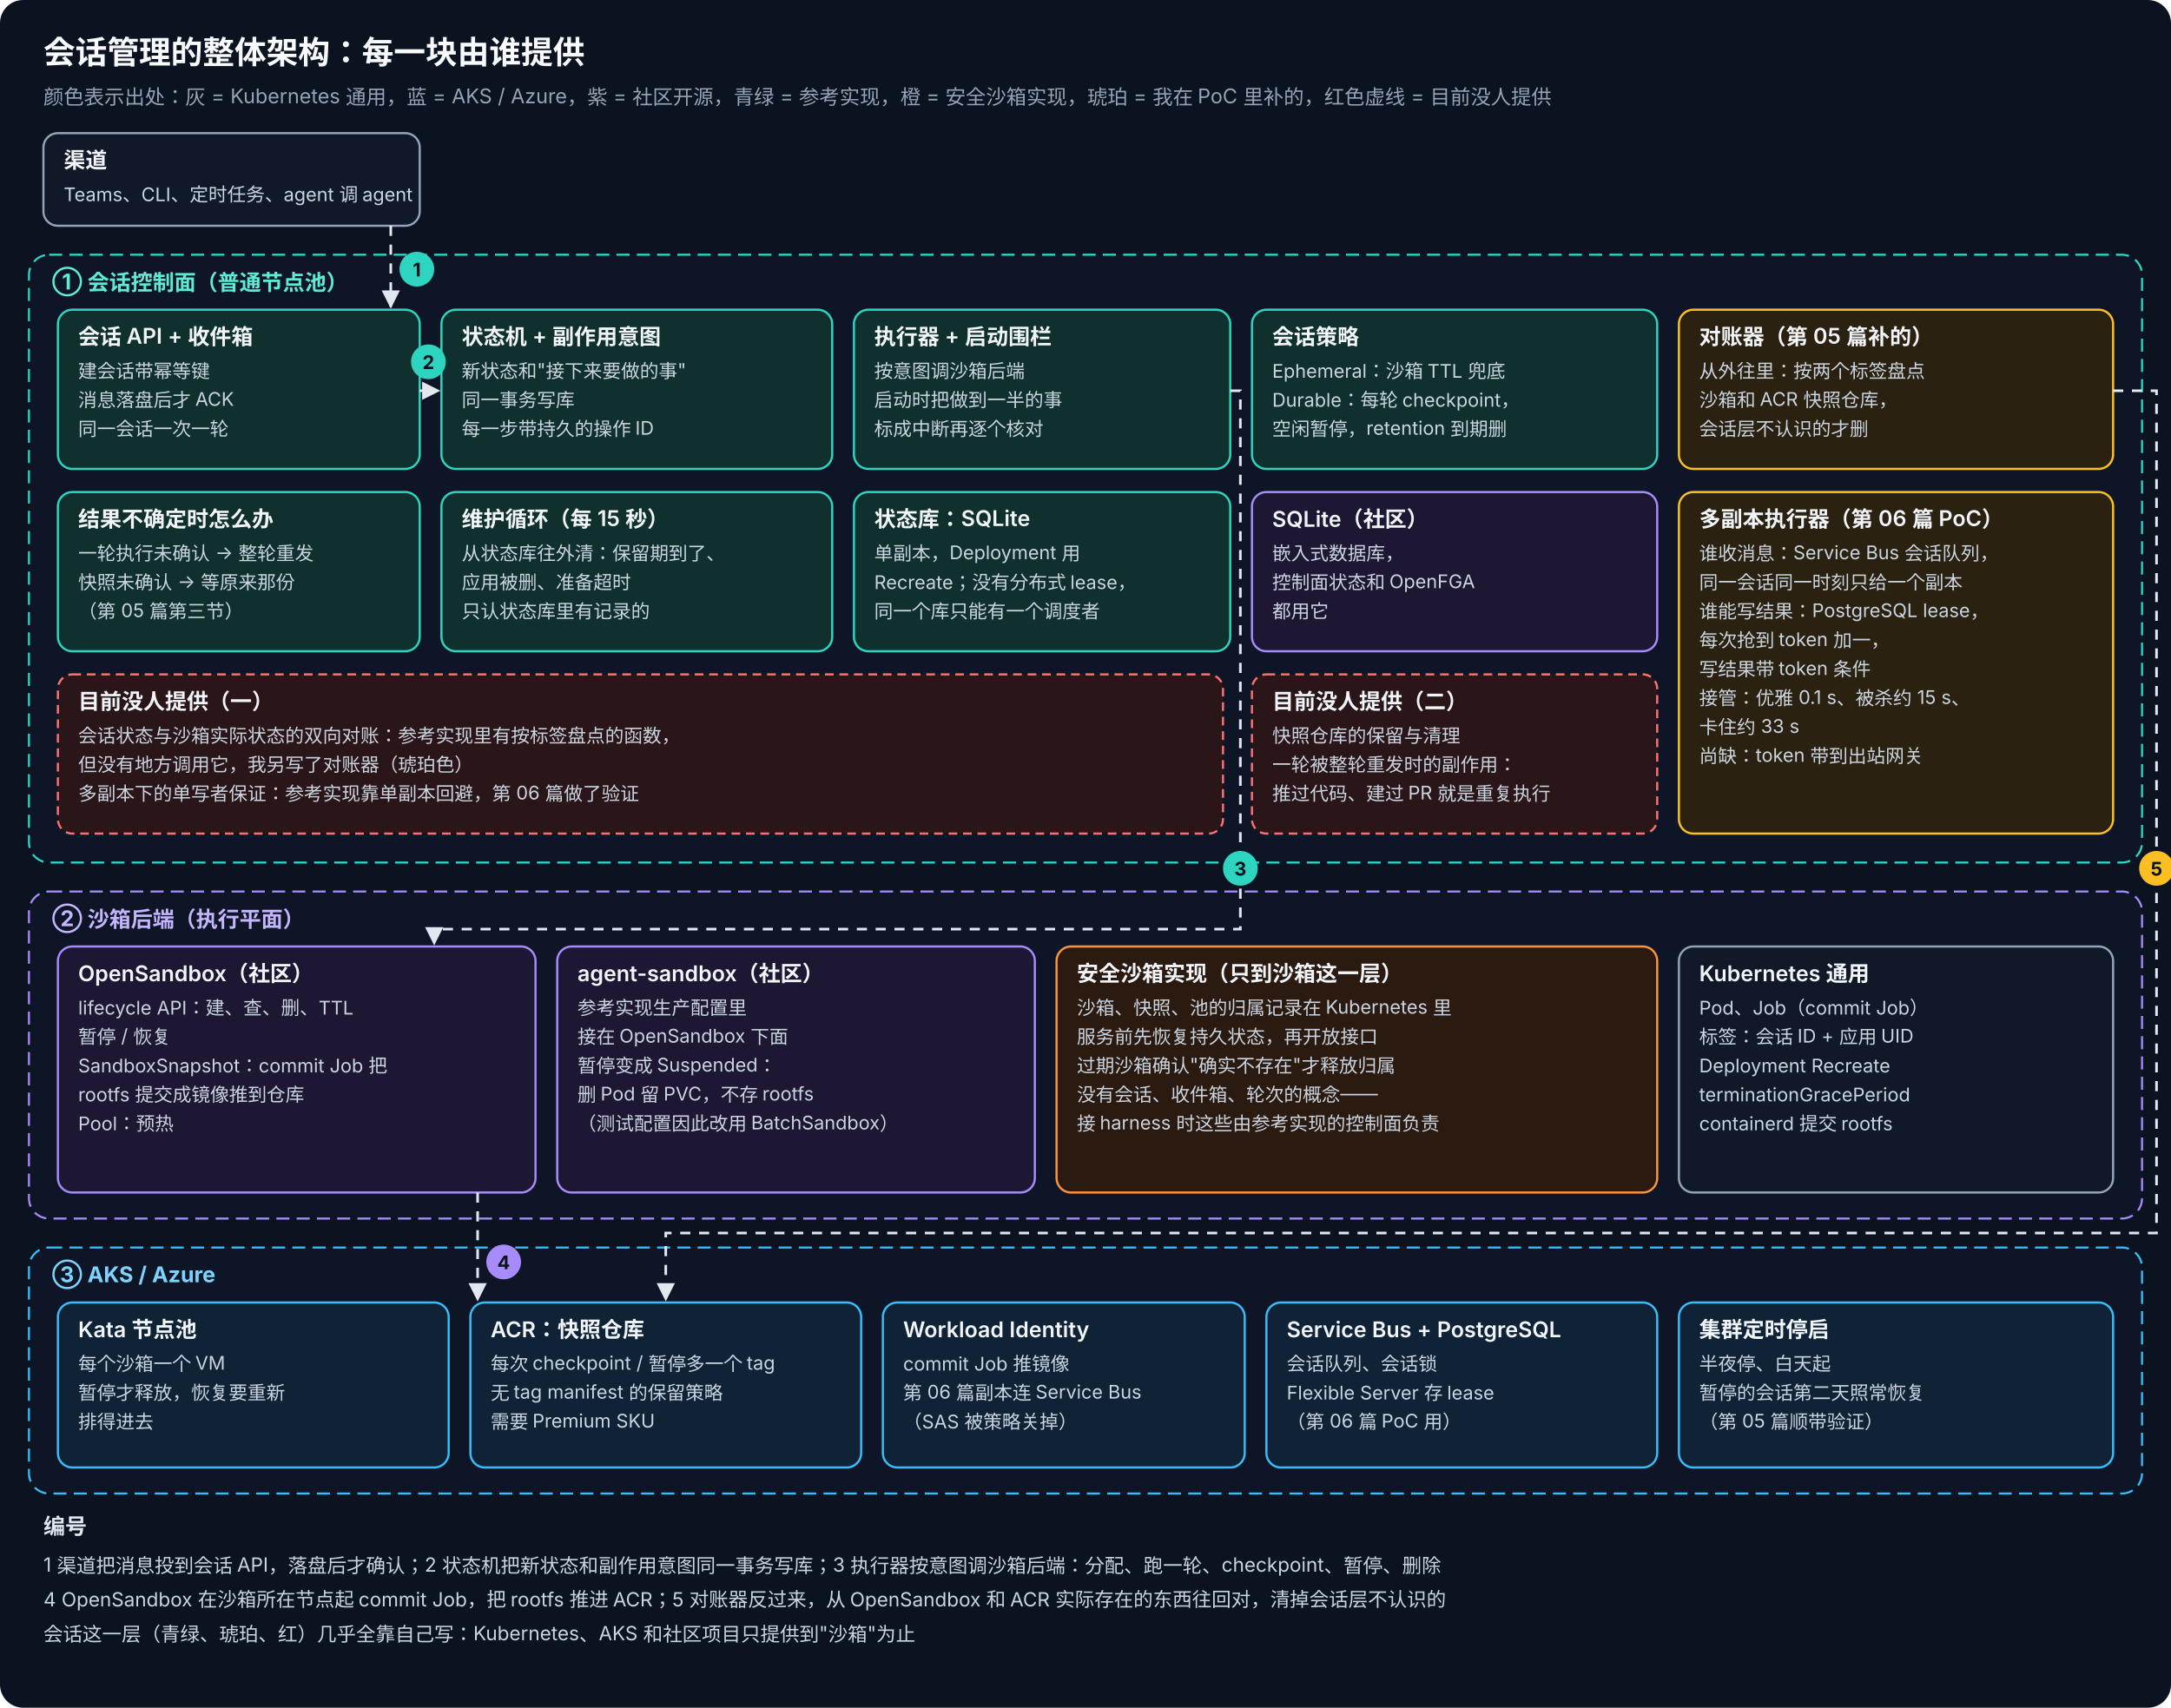
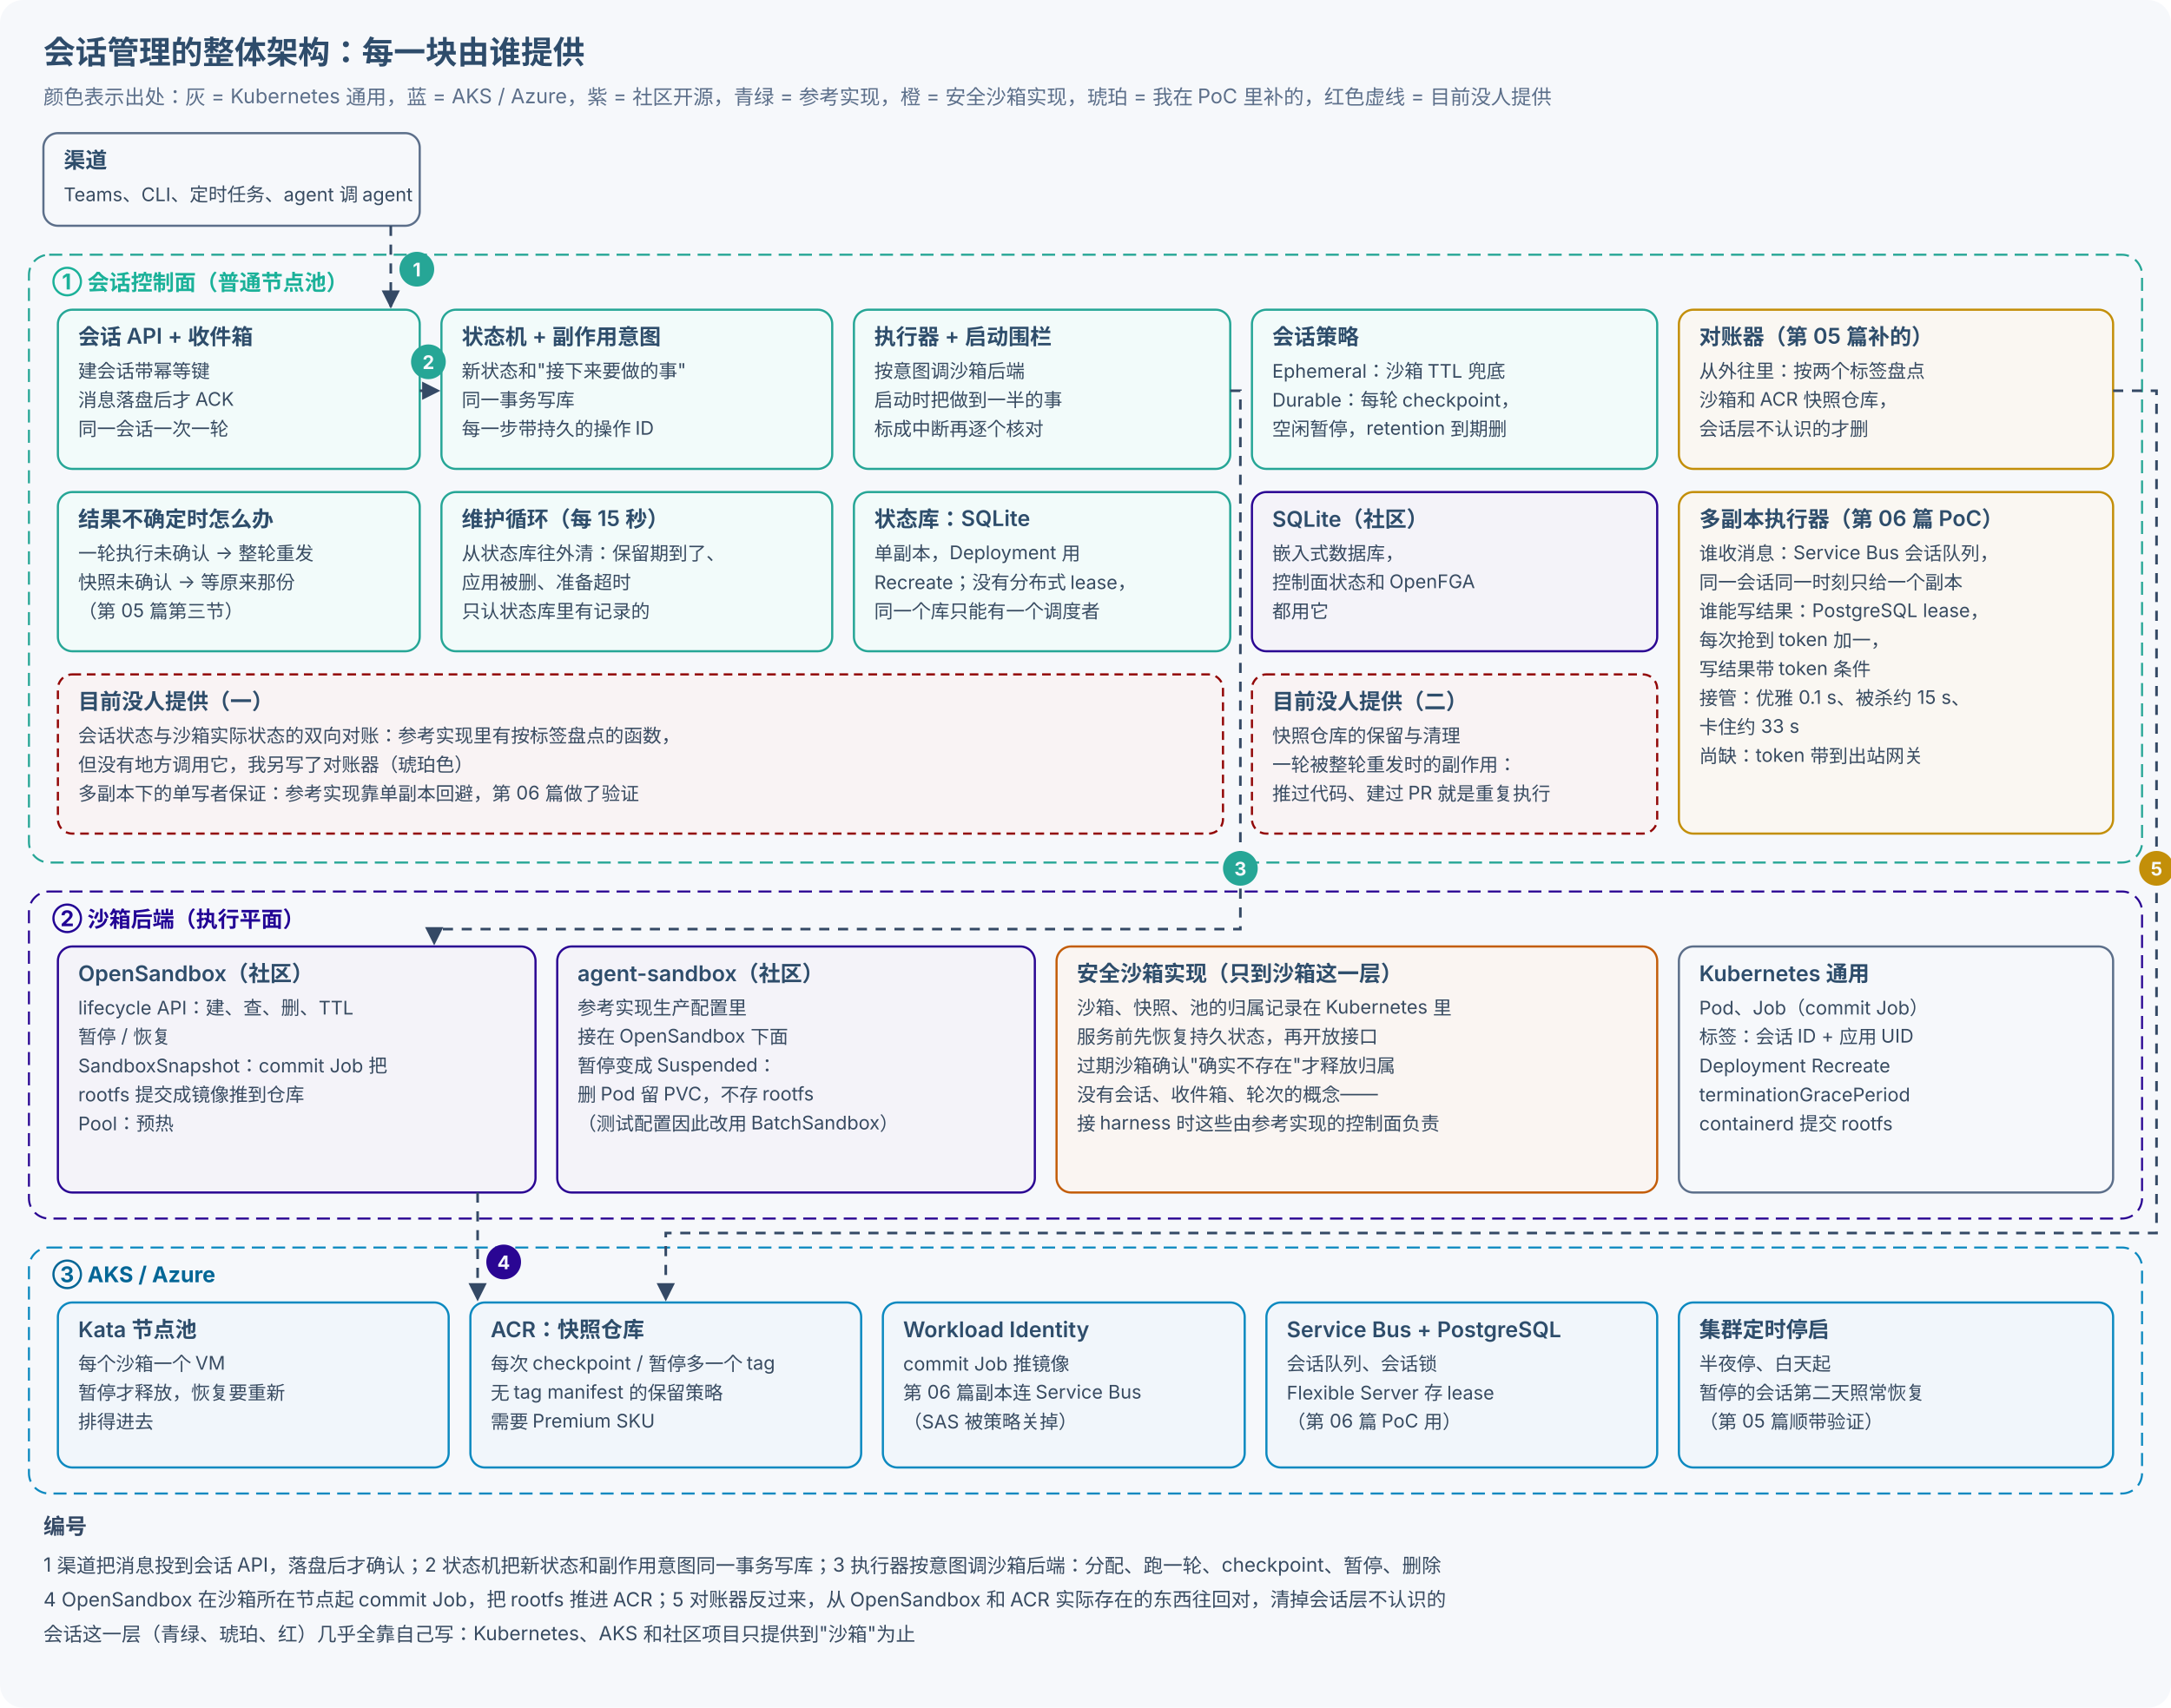
<svg xmlns="http://www.w3.org/2000/svg" viewBox="0 0 1500 1180" width="1500" height="1180" font-family="-apple-system, 'PingFang SC', 'Microsoft YaHei', 'Segoe UI', sans-serif">
  <defs>
    <marker id="a" viewBox="0 0 10 10" refX="9" refY="5" markerWidth="7" markerHeight="7" orient="auto-start-reverse">
-       <path d="M0,0 L10,5 L0,10 z" fill="#e2e8f0" />
+       <path d="M0,0 L10,5 L0,10 z" fill="#344965" />
    </marker>
-     <style>.title{fill:#f8fafc;font-size:22px;font-weight:700}.sub{fill:#94a3b8;font-size:14px}.h{fill:#f1f5f9;font-size:15px;font-weight:600}.t{fill:#cbd5e1;font-size:13px}.zl{font-size:15px;font-weight:700}.fl{fill:none;stroke:#e2e8f0;stroke-width:1.8;stroke-dasharray:7 6;animation:d 1.3s linear infinite}.bn{fill:#0b1220;font-size:13px;font-weight:700;text-anchor:middle}.lg{fill:#cbd5e1;font-size:13.5px}.lgh{fill:#e2e8f0;font-size:15px;font-weight:600}.pulse{animation:p 2.2s ease-in-out infinite}@keyframes d{to{stroke-dashoffset:-26}}@keyframes p{0%,100%{stroke-opacity:1}50%{stroke-opacity:.3}}</style>
+     <style>.title{fill:#2e4c6b;font-size:22px;font-weight:700}.sub{fill:#5c6f8a;font-size:14px}.h{fill:#2e4d6b;font-size:15px;font-weight:600}.t{fill:#384b61;font-size:13px}.zl{font-size:15px;font-weight:700}.fl{fill:none;stroke:#344965;stroke-width:1.8;stroke-dasharray:7 6;animation:d 1.3s linear infinite}.bn{fill:#f6f8fb;font-size:13px;font-weight:700;text-anchor:middle}.lg{fill:#384b61;font-size:13.5px}.lgh{fill:#344965;font-size:15px;font-weight:600}.pulse{animation:p 2.2s ease-in-out infinite}@keyframes d{to{stroke-dashoffset:-26}}@keyframes p{0%,100%{stroke-opacity:1}50%{stroke-opacity:.3}}</style>
  </defs>
-   <rect width="1500" height="1180" rx="16" fill="#0b1220" />
+   <rect width="1500" height="1180" rx="16" fill="#f6f8fb" />
  <text class="title" x="30" y="44">会话管理的整体架构：每一块由谁提供</text>
  <text class="sub" x="30" y="72">颜色表示出处：灰 = Kubernetes 通用，蓝 = AKS / Azure，紫 = 社区开源，青绿 = 参考实现，橙 = 安全沙箱实现，琥珀 = 我在 PoC 里补的，红色虚线 = 目前没人提供</text>
-   <rect x="30" y="92" width="260" height="64" rx="10" fill="#111827" stroke="#94a3b8" stroke-width="1.5" />
+   <rect x="30" y="92" width="260" height="64" rx="10" fill="#f6f8fb" stroke="#5c6f8a" stroke-width="1.5" />
  <text class="h" x="44" y="116">渠道</text>
  <text class="t" x="44" y="139">Teams、CLI、定时任务、agent 调 agent</text>
-   <rect x="20" y="176" width="1460" height="420" rx="14" fill="#0d1526" stroke="#2dd4bf" stroke-width="1.4" stroke-dasharray="9 5" />
-   <text class="zl" x="36" y="200" fill="#5eead4">① 会话控制面（普通节点池）</text>
-   <rect x="40" y="214" width="250" height="110" rx="10" fill="#10302d" stroke="#2dd4bf" stroke-width="1.5" />
+   <rect x="20" y="176" width="1460" height="420" rx="14" fill="#f6f8fb" stroke="#26a696" stroke-width="1.4" stroke-dasharray="9 5" />
+   <text class="zl" x="36" y="200" fill="#1bb199">① 会话控制面（普通节点池）</text>
+   <rect x="40" y="214" width="250" height="110" rx="10" fill="#f2fbfa" stroke="#26a696" stroke-width="1.5" />
  <text class="h" x="54" y="238">会话 API + 收件箱</text>
  <text class="t" x="54" y="261">建会话带幂等键</text>
  <text class="t" x="54" y="281">消息落盘后才 ACK</text>
  <text class="t" x="54" y="301">同一会话一次一轮</text>
-   <rect x="305" y="214" width="270" height="110" rx="10" fill="#10302d" stroke="#2dd4bf" stroke-width="1.5" />
+   <rect x="305" y="214" width="270" height="110" rx="10" fill="#f2fbfa" stroke="#26a696" stroke-width="1.5" />
  <text class="h" x="319" y="238">状态机 + 副作用意图</text>
  <text class="t" x="319" y="261">新状态和"接下来要做的事"</text>
  <text class="t" x="319" y="281">同一事务写库</text>
  <text class="t" x="319" y="301">每一步带持久的操作 ID</text>
-   <rect x="590" y="214" width="260" height="110" rx="10" fill="#10302d" stroke="#2dd4bf" stroke-width="1.5" />
+   <rect x="590" y="214" width="260" height="110" rx="10" fill="#f2fbfa" stroke="#26a696" stroke-width="1.5" />
  <text class="h" x="604" y="238">执行器 + 启动围栏</text>
  <text class="t" x="604" y="261">按意图调沙箱后端</text>
  <text class="t" x="604" y="281">启动时把做到一半的事</text>
  <text class="t" x="604" y="301">标成中断再逐个核对</text>
-   <rect x="865" y="214" width="280" height="110" rx="10" fill="#10302d" stroke="#2dd4bf" stroke-width="1.5" />
+   <rect x="865" y="214" width="280" height="110" rx="10" fill="#f2fbfa" stroke="#26a696" stroke-width="1.5" />
  <text class="h" x="879" y="238">会话策略</text>
  <text class="t" x="879" y="261">Ephemeral：沙箱 TTL 兜底</text>
  <text class="t" x="879" y="281">Durable：每轮 checkpoint，</text>
  <text class="t" x="879" y="301">空闲暂停，retention 到期删</text>
-   <rect x="40" y="340" width="250" height="110" rx="10" fill="#10302d" stroke="#2dd4bf" stroke-width="1.5" />
+   <rect x="40" y="340" width="250" height="110" rx="10" fill="#f2fbfa" stroke="#26a696" stroke-width="1.5" />
  <text class="h" x="54" y="364">结果不确定时怎么办</text>
  <text class="t" x="54" y="387">一轮执行未确认 → 整轮重发</text>
  <text class="t" x="54" y="407">快照未确认 → 等原来那份</text>
  <text class="t" x="54" y="427">（第 05 篇第三节）</text>
-   <rect x="305" y="340" width="270" height="110" rx="10" fill="#10302d" stroke="#2dd4bf" stroke-width="1.5" />
+   <rect x="305" y="340" width="270" height="110" rx="10" fill="#f2fbfa" stroke="#26a696" stroke-width="1.5" />
  <text class="h" x="319" y="364">维护循环（每 15 秒）</text>
  <text class="t" x="319" y="387">从状态库往外清：保留期到了、</text>
  <text class="t" x="319" y="407">应用被删、准备超时</text>
  <text class="t" x="319" y="427">只认状态库里有记录的</text>
-   <rect x="590" y="340" width="260" height="110" rx="10" fill="#10302d" stroke="#2dd4bf" stroke-width="1.5" />
+   <rect x="590" y="340" width="260" height="110" rx="10" fill="#f2fbfa" stroke="#26a696" stroke-width="1.5" />
  <text class="h" x="604" y="364">状态库：SQLite</text>
  <text class="t" x="604" y="387">单副本，Deployment 用</text>
  <text class="t" x="604" y="407">Recreate；没有分布式 lease，</text>
  <text class="t" x="604" y="427">同一个库只能有一个调度者</text>
-   <rect x="865" y="340" width="280" height="110" rx="10" fill="#1d1733" stroke="#a78bfa" stroke-width="1.5" />
+   <rect x="865" y="340" width="280" height="110" rx="10" fill="#f4f3f9" stroke="#2a0693" stroke-width="1.5" />
  <text class="h" x="879" y="364">SQLite（社区）</text>
  <text class="t" x="879" y="387">嵌入式数据库，</text>
  <text class="t" x="879" y="407">控制面状态和 OpenFGA</text>
  <text class="t" x="879" y="427">都用它</text>
-   <rect x="1160" y="214" width="300" height="110" rx="10" fill="#2a2110" stroke="#fbbf24" stroke-width="1.5" />
+   <rect x="1160" y="214" width="300" height="110" rx="10" fill="#faf7f2" stroke="#c38f09" stroke-width="1.5" />
  <text class="h" x="1174" y="238">对账器（第 05 篇补的）</text>
  <text class="t" x="1174" y="261">从外往里：按两个标签盘点</text>
  <text class="t" x="1174" y="281">沙箱和 ACR 快照仓库，</text>
  <text class="t" x="1174" y="301">会话层不认识的才删</text>
-   <rect x="1160" y="340" width="300" height="236" rx="10" fill="#2a2110" stroke="#fbbf24" stroke-width="1.5" />
+   <rect x="1160" y="340" width="300" height="236" rx="10" fill="#faf7f2" stroke="#c38f09" stroke-width="1.5" />
  <text class="h" x="1174" y="364">多副本执行器（第 06 篇 PoC）</text>
  <text class="t" x="1174" y="387">谁收消息：Service Bus 会话队列，</text>
  <text class="t" x="1174" y="407">  同一会话同一时刻只给一个副本</text>
  <text class="t" x="1174" y="427">谁能写结果：PostgreSQL lease，</text>
  <text class="t" x="1174" y="447">  每次抢到 token 加一，</text>
  <text class="t" x="1174" y="467">  写结果带 token 条件</text>
  <text class="t" x="1174" y="487">接管：优雅 0.1 s、被杀约 15 s、</text>
  <text class="t" x="1174" y="507">  卡住约 33 s</text>
  <text class="t" x="1174" y="527">尚缺：token 带到出站网关</text>
-   <rect class="pulse" x="40" y="466" width="805" height="110" rx="10" fill="#2a1618" stroke="#f87171" stroke-width="1.5" stroke-dasharray="6 4" />
+   <rect class="pulse" x="40" y="466" width="805" height="110" rx="10" fill="#f9f3f4" stroke="#920707" stroke-width="1.5" stroke-dasharray="6 4" />
  <text class="h" x="54" y="490">目前没人提供（一）</text>
  <text class="t" x="54" y="513">会话状态与沙箱实际状态的双向对账：参考实现里有按标签盘点的函数，</text>
  <text class="t" x="54" y="533">但没有地方调用它，我另写了对账器（琥珀色）</text>
  <text class="t" x="54" y="553">多副本下的单写者保证：参考实现靠单副本回避，第 06 篇做了验证</text>
-   <rect class="pulse" x="865" y="466" width="280" height="110" rx="10" fill="#2a1618" stroke="#f87171" stroke-width="1.5" stroke-dasharray="6 4" />
+   <rect class="pulse" x="865" y="466" width="280" height="110" rx="10" fill="#f9f3f4" stroke="#920707" stroke-width="1.5" stroke-dasharray="6 4" />
  <text class="h" x="879" y="490">目前没人提供（二）</text>
  <text class="t" x="879" y="513">快照仓库的保留与清理</text>
  <text class="t" x="879" y="533">一轮被整轮重发时的副作用：</text>
  <text class="t" x="879" y="553">推过代码、建过 PR 就是重复执行</text>
-   <rect x="20" y="616" width="1460" height="226" rx="14" fill="#0d1526" stroke="#a78bfa" stroke-width="1.4" stroke-dasharray="9 5" />
-   <text class="zl" x="36" y="640" fill="#c4b5fd">② 沙箱后端（执行平面）</text>
-   <rect x="40" y="654" width="330" height="170" rx="10" fill="#1d1733" stroke="#a78bfa" stroke-width="1.5" />
+   <rect x="20" y="616" width="1460" height="226" rx="14" fill="#f6f8fb" stroke="#2a0693" stroke-width="1.4" stroke-dasharray="9 5" />
+   <text class="zl" x="36" y="640" fill="#220495">② 沙箱后端（执行平面）</text>
+   <rect x="40" y="654" width="330" height="170" rx="10" fill="#f4f3f9" stroke="#2a0693" stroke-width="1.5" />
  <text class="h" x="54" y="678">OpenSandbox（社区）</text>
  <text class="t" x="54" y="701">lifecycle API：建、查、删、TTL</text>
  <text class="t" x="54" y="721">暂停 / 恢复</text>
  <text class="t" x="54" y="741">SandboxSnapshot：commit Job 把</text>
  <text class="t" x="54" y="761">  rootfs 提交成镜像推到仓库</text>
  <text class="t" x="54" y="781">Pool：预热</text>
-   <rect x="385" y="654" width="330" height="170" rx="10" fill="#1d1733" stroke="#a78bfa" stroke-width="1.5" />
+   <rect x="385" y="654" width="330" height="170" rx="10" fill="#f4f3f9" stroke="#2a0693" stroke-width="1.5" />
  <text class="h" x="399" y="678">agent-sandbox（社区）</text>
  <text class="t" x="399" y="701">参考实现生产配置里</text>
  <text class="t" x="399" y="721">接在 OpenSandbox 下面</text>
  <text class="t" x="399" y="741">暂停变成 Suspended：</text>
  <text class="t" x="399" y="761">  删 Pod 留 PVC，不存 rootfs</text>
  <text class="t" x="399" y="781">（测试配置因此改用 BatchSandbox）</text>
-   <rect x="730" y="654" width="415" height="170" rx="10" fill="#2a1a10" stroke="#fb923c" stroke-width="1.5" />
+   <rect x="730" y="654" width="415" height="170" rx="10" fill="#faf5f2" stroke="#c35d09" stroke-width="1.5" />
  <text class="h" x="744" y="678">安全沙箱实现（只到沙箱这一层）</text>
  <text class="t" x="744" y="701">沙箱、快照、池的归属记录在 Kubernetes 里</text>
  <text class="t" x="744" y="721">服务前先恢复持久状态，再开放接口</text>
  <text class="t" x="744" y="741">过期沙箱确认"确实不存在"才释放归属</text>
  <text class="t" x="744" y="761">没有会话、收件箱、轮次的概念——</text>
  <text class="t" x="744" y="781">接 harness 时这些由参考实现的控制面负责</text>
-   <rect x="1160" y="654" width="300" height="170" rx="10" fill="#111827" stroke="#94a3b8" stroke-width="1.5" />
+   <rect x="1160" y="654" width="300" height="170" rx="10" fill="#f6f8fb" stroke="#5c6f8a" stroke-width="1.5" />
  <text class="h" x="1174" y="678">Kubernetes 通用</text>
  <text class="t" x="1174" y="701">Pod、Job（commit Job）</text>
  <text class="t" x="1174" y="721">标签：会话 ID + 应用 UID</text>
  <text class="t" x="1174" y="741">Deployment Recreate</text>
  <text class="t" x="1174" y="761">terminationGracePeriod</text>
  <text class="t" x="1174" y="781">containerd 提交 rootfs</text>
-   <rect x="20" y="862" width="1460" height="170" rx="14" fill="#0d1526" stroke="#38bdf8" stroke-width="1.4" stroke-dasharray="9 5" />
-   <text class="zl" x="36" y="886" fill="#7dd3fc">③ AKS / Azure</text>
-   <rect x="40" y="900" width="270" height="114" rx="10" fill="#0f2236" stroke="#38bdf8" stroke-width="1.5" />
+   <rect x="20" y="862" width="1460" height="170" rx="14" fill="#f6f8fb" stroke="#0c89c0" stroke-width="1.4" stroke-dasharray="9 5" />
+   <text class="zl" x="36" y="886" fill="#036696">③ AKS / Azure</text>
+   <rect x="40" y="900" width="270" height="114" rx="10" fill="#f1f6fb" stroke="#0c89c0" stroke-width="1.5" />
  <text class="h" x="54" y="924">Kata 节点池</text>
  <text class="t" x="54" y="947">每个沙箱一个 VM</text>
  <text class="t" x="54" y="967">暂停才释放，恢复要重新</text>
  <text class="t" x="54" y="987">排得进去</text>
-   <rect x="325" y="900" width="270" height="114" rx="10" fill="#0f2236" stroke="#38bdf8" stroke-width="1.5" />
+   <rect x="325" y="900" width="270" height="114" rx="10" fill="#f1f6fb" stroke="#0c89c0" stroke-width="1.5" />
  <text class="h" x="339" y="924">ACR：快照仓库</text>
  <text class="t" x="339" y="947">每次 checkpoint / 暂停多一个 tag</text>
  <text class="t" x="339" y="967">无 tag manifest 的保留策略</text>
  <text class="t" x="339" y="987">需要 Premium SKU</text>
-   <rect x="610" y="900" width="250" height="114" rx="10" fill="#0f2236" stroke="#38bdf8" stroke-width="1.5" />
+   <rect x="610" y="900" width="250" height="114" rx="10" fill="#f1f6fb" stroke="#0c89c0" stroke-width="1.5" />
  <text class="h" x="624" y="924">Workload Identity</text>
  <text class="t" x="624" y="947">commit Job 推镜像</text>
  <text class="t" x="624" y="967">第 06 篇副本连 Service Bus</text>
  <text class="t" x="624" y="987">（SAS 被策略关掉）</text>
-   <rect x="875" y="900" width="270" height="114" rx="10" fill="#0f2236" stroke="#38bdf8" stroke-width="1.5" />
+   <rect x="875" y="900" width="270" height="114" rx="10" fill="#f1f6fb" stroke="#0c89c0" stroke-width="1.5" />
  <text class="h" x="889" y="924">Service Bus + PostgreSQL</text>
  <text class="t" x="889" y="947">会话队列、会话锁</text>
  <text class="t" x="889" y="967">Flexible Server 存 lease</text>
  <text class="t" x="889" y="987">（第 06 篇 PoC 用）</text>
-   <rect x="1160" y="900" width="300" height="114" rx="10" fill="#0f2236" stroke="#38bdf8" stroke-width="1.5" />
+   <rect x="1160" y="900" width="300" height="114" rx="10" fill="#f1f6fb" stroke="#0c89c0" stroke-width="1.5" />
  <text class="h" x="1174" y="924">集群定时停启</text>
  <text class="t" x="1174" y="947">半夜停、白天起</text>
  <text class="t" x="1174" y="967">暂停的会话第二天照常恢复</text>
  <text class="t" x="1174" y="987">（第 05 篇顺带验证）</text>
  <path class="fl" d="M270,156 L270,212" marker-end="url(#a)" />
-   <circle cx="288" cy="186" r="12" fill="#2dd4bf" />
+   <circle cx="288" cy="186" r="12" fill="#26a696" />
  <text class="bn" x="288" y="191">1</text>
  <path class="fl" d="M290,270 L303,270" marker-end="url(#a)" />
-   <circle cx="296" cy="250" r="12" fill="#2dd4bf" />
+   <circle cx="296" cy="250" r="12" fill="#26a696" />
  <text class="bn" x="296" y="255">2</text>
  <path class="fl" d="M850,270 L857,270 L857,642 L300,642 L300,652" marker-end="url(#a)" />
-   <circle cx="857" cy="600" r="12" fill="#2dd4bf" />
+   <circle cx="857" cy="600" r="12" fill="#26a696" />
  <text class="bn" x="857" y="605">3</text>
  <path class="fl" d="M330,824 L330,898" marker-end="url(#a)" />
-   <circle cx="348" cy="872" r="12" fill="#a78bfa" />
+   <circle cx="348" cy="872" r="12" fill="#2a0693" />
  <text class="bn" x="348" y="877">4</text>
  <path class="fl" d="M1460,270 L1490,270 L1490,852 L460,852 L460,898" marker-end="url(#a)" />
-   <circle cx="1490" cy="600" r="12" fill="#fbbf24" />
+   <circle cx="1490" cy="600" r="12" fill="#c38f09" />
  <text class="bn" x="1490" y="605">5</text>
  <text class="lgh" x="30" y="1060">编号</text>
  <text class="lg" x="30" y="1086">1 渠道把消息投到会话 API，落盘后才确认；2 状态机把新状态和副作用意图同一事务写库；3 执行器按意图调沙箱后端：分配、跑一轮、checkpoint、暂停、删除</text>
  <text class="lg" x="30" y="1110">4 OpenSandbox 在沙箱所在节点起 commit Job，把 rootfs 推进 ACR；5 对账器反过来，从 OpenSandbox 和 ACR 实际存在的东西往回对，清掉会话层不认识的</text>
  <text class="lg" x="30" y="1134">会话这一层（青绿、琥珀、红）几乎全靠自己写：Kubernetes、AKS 和社区项目只提供到"沙箱"为止</text>
</svg>
